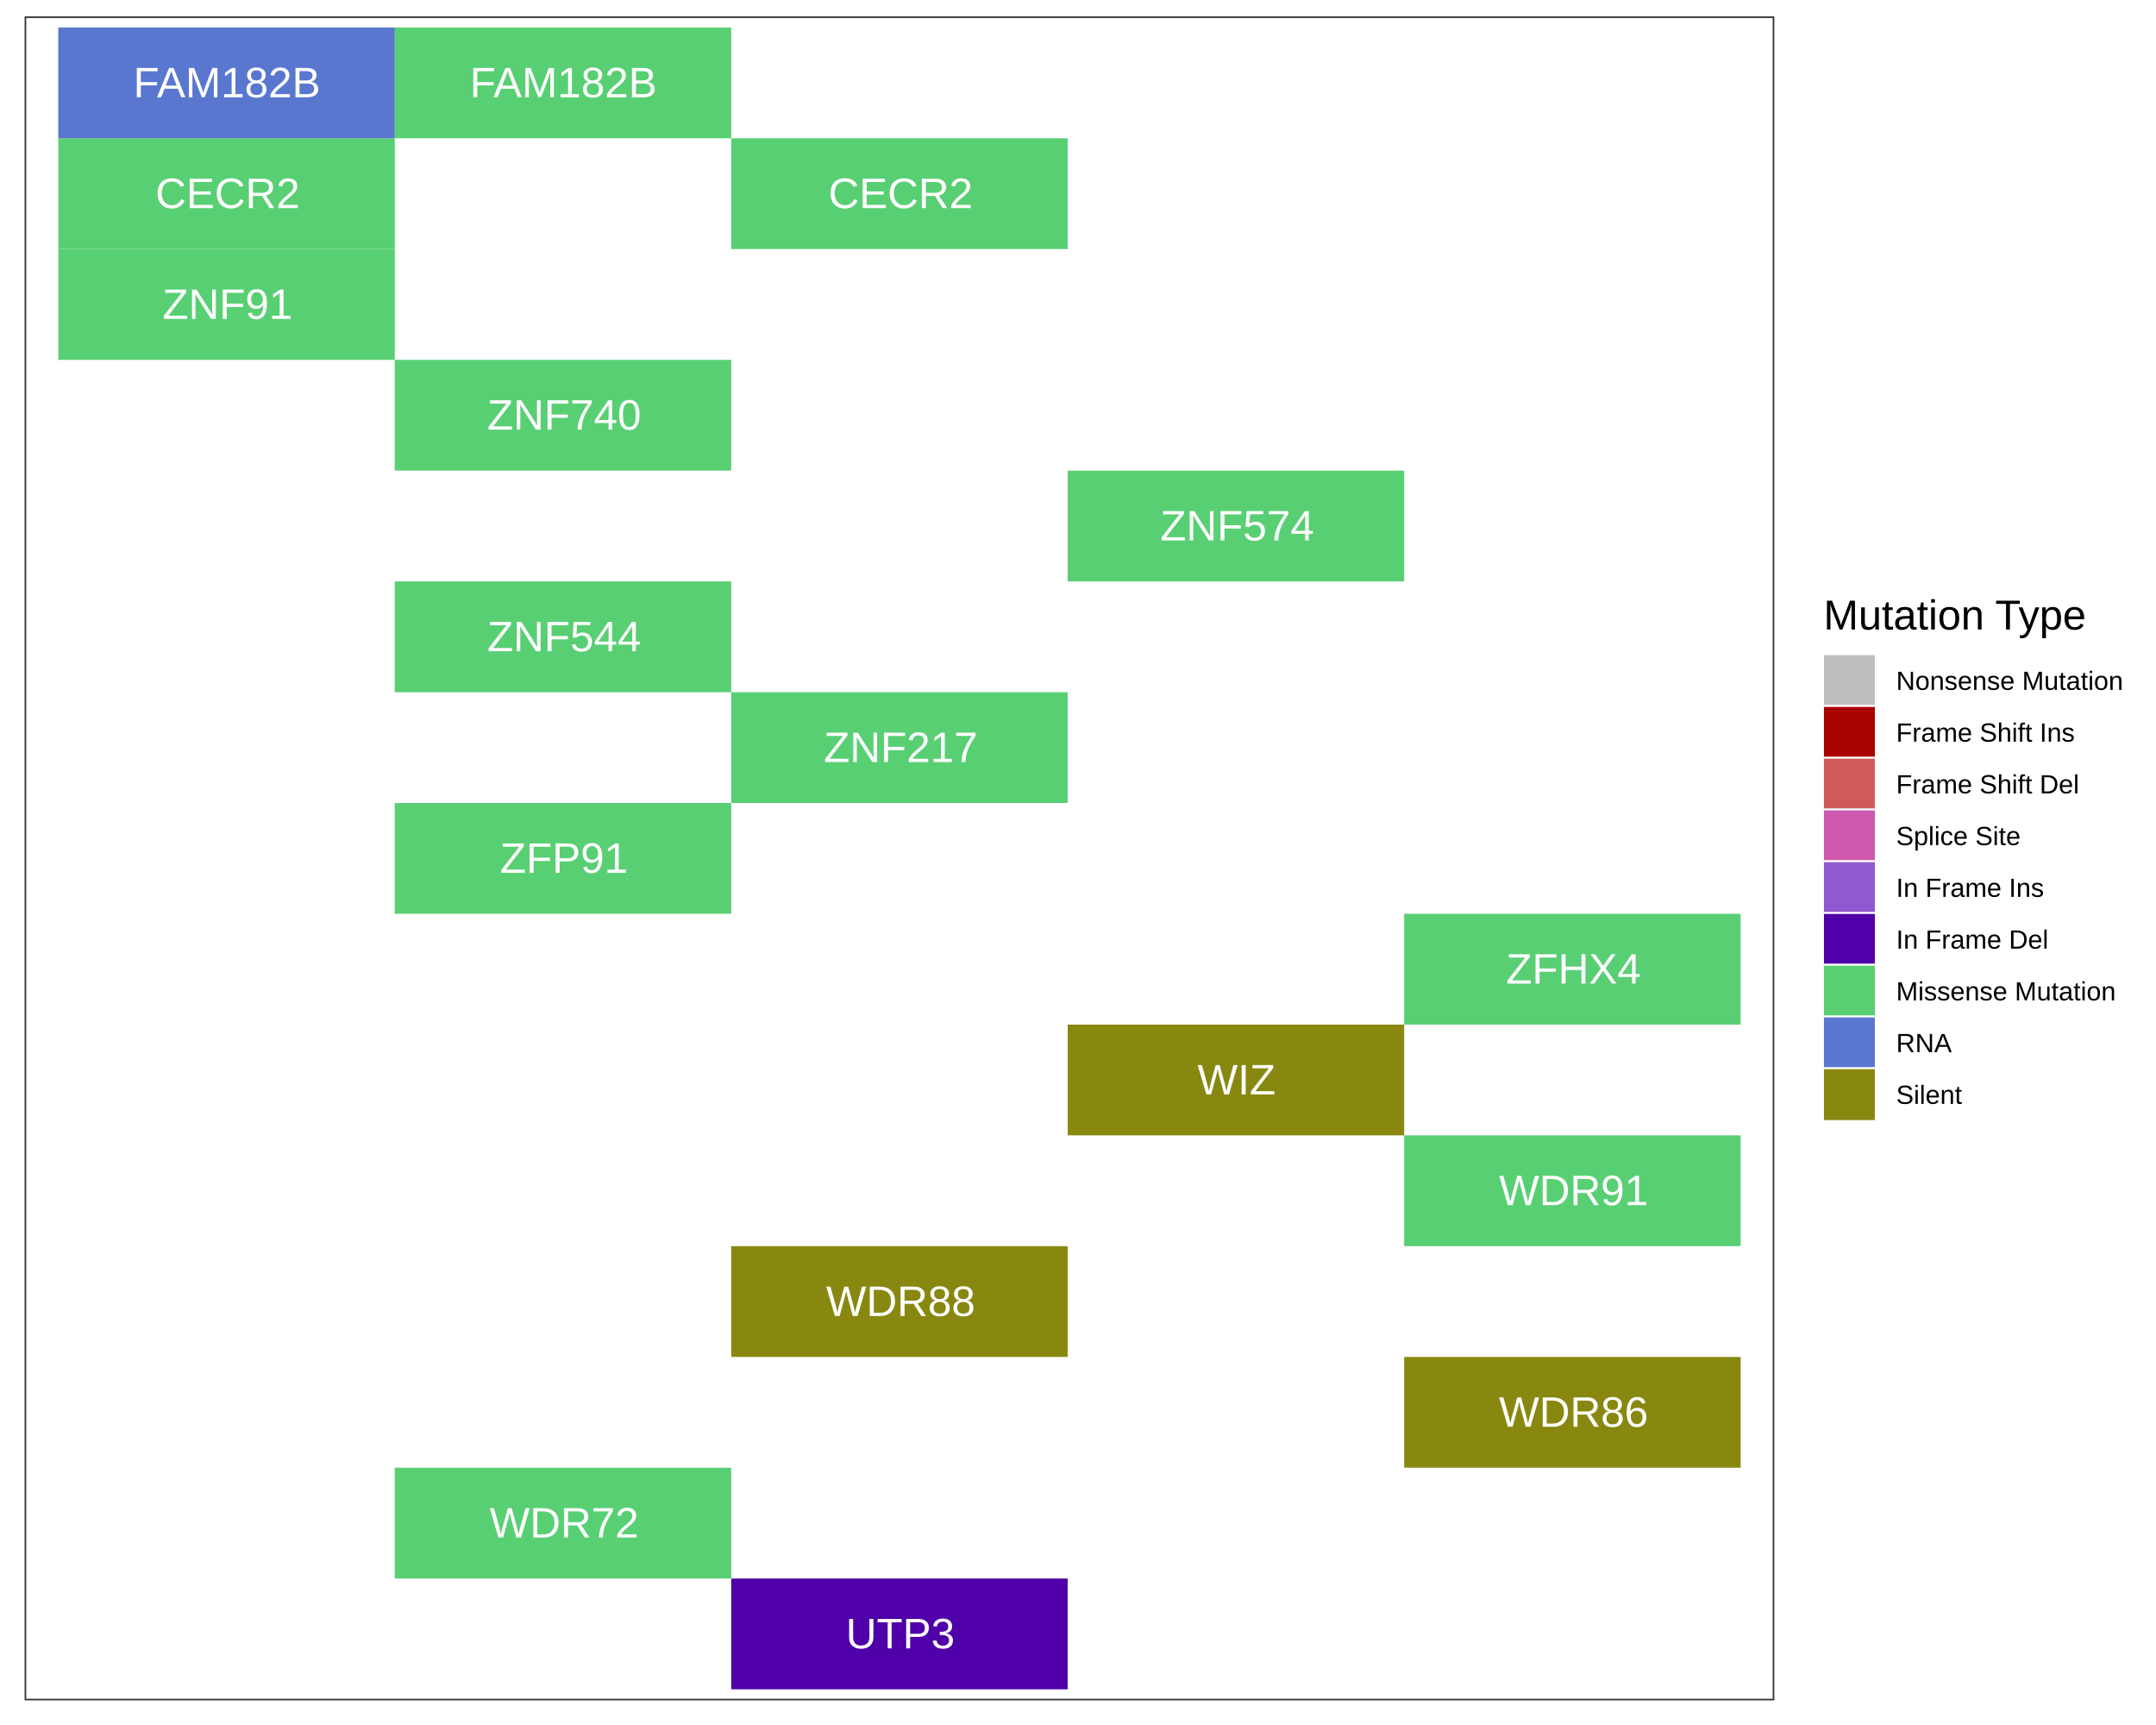
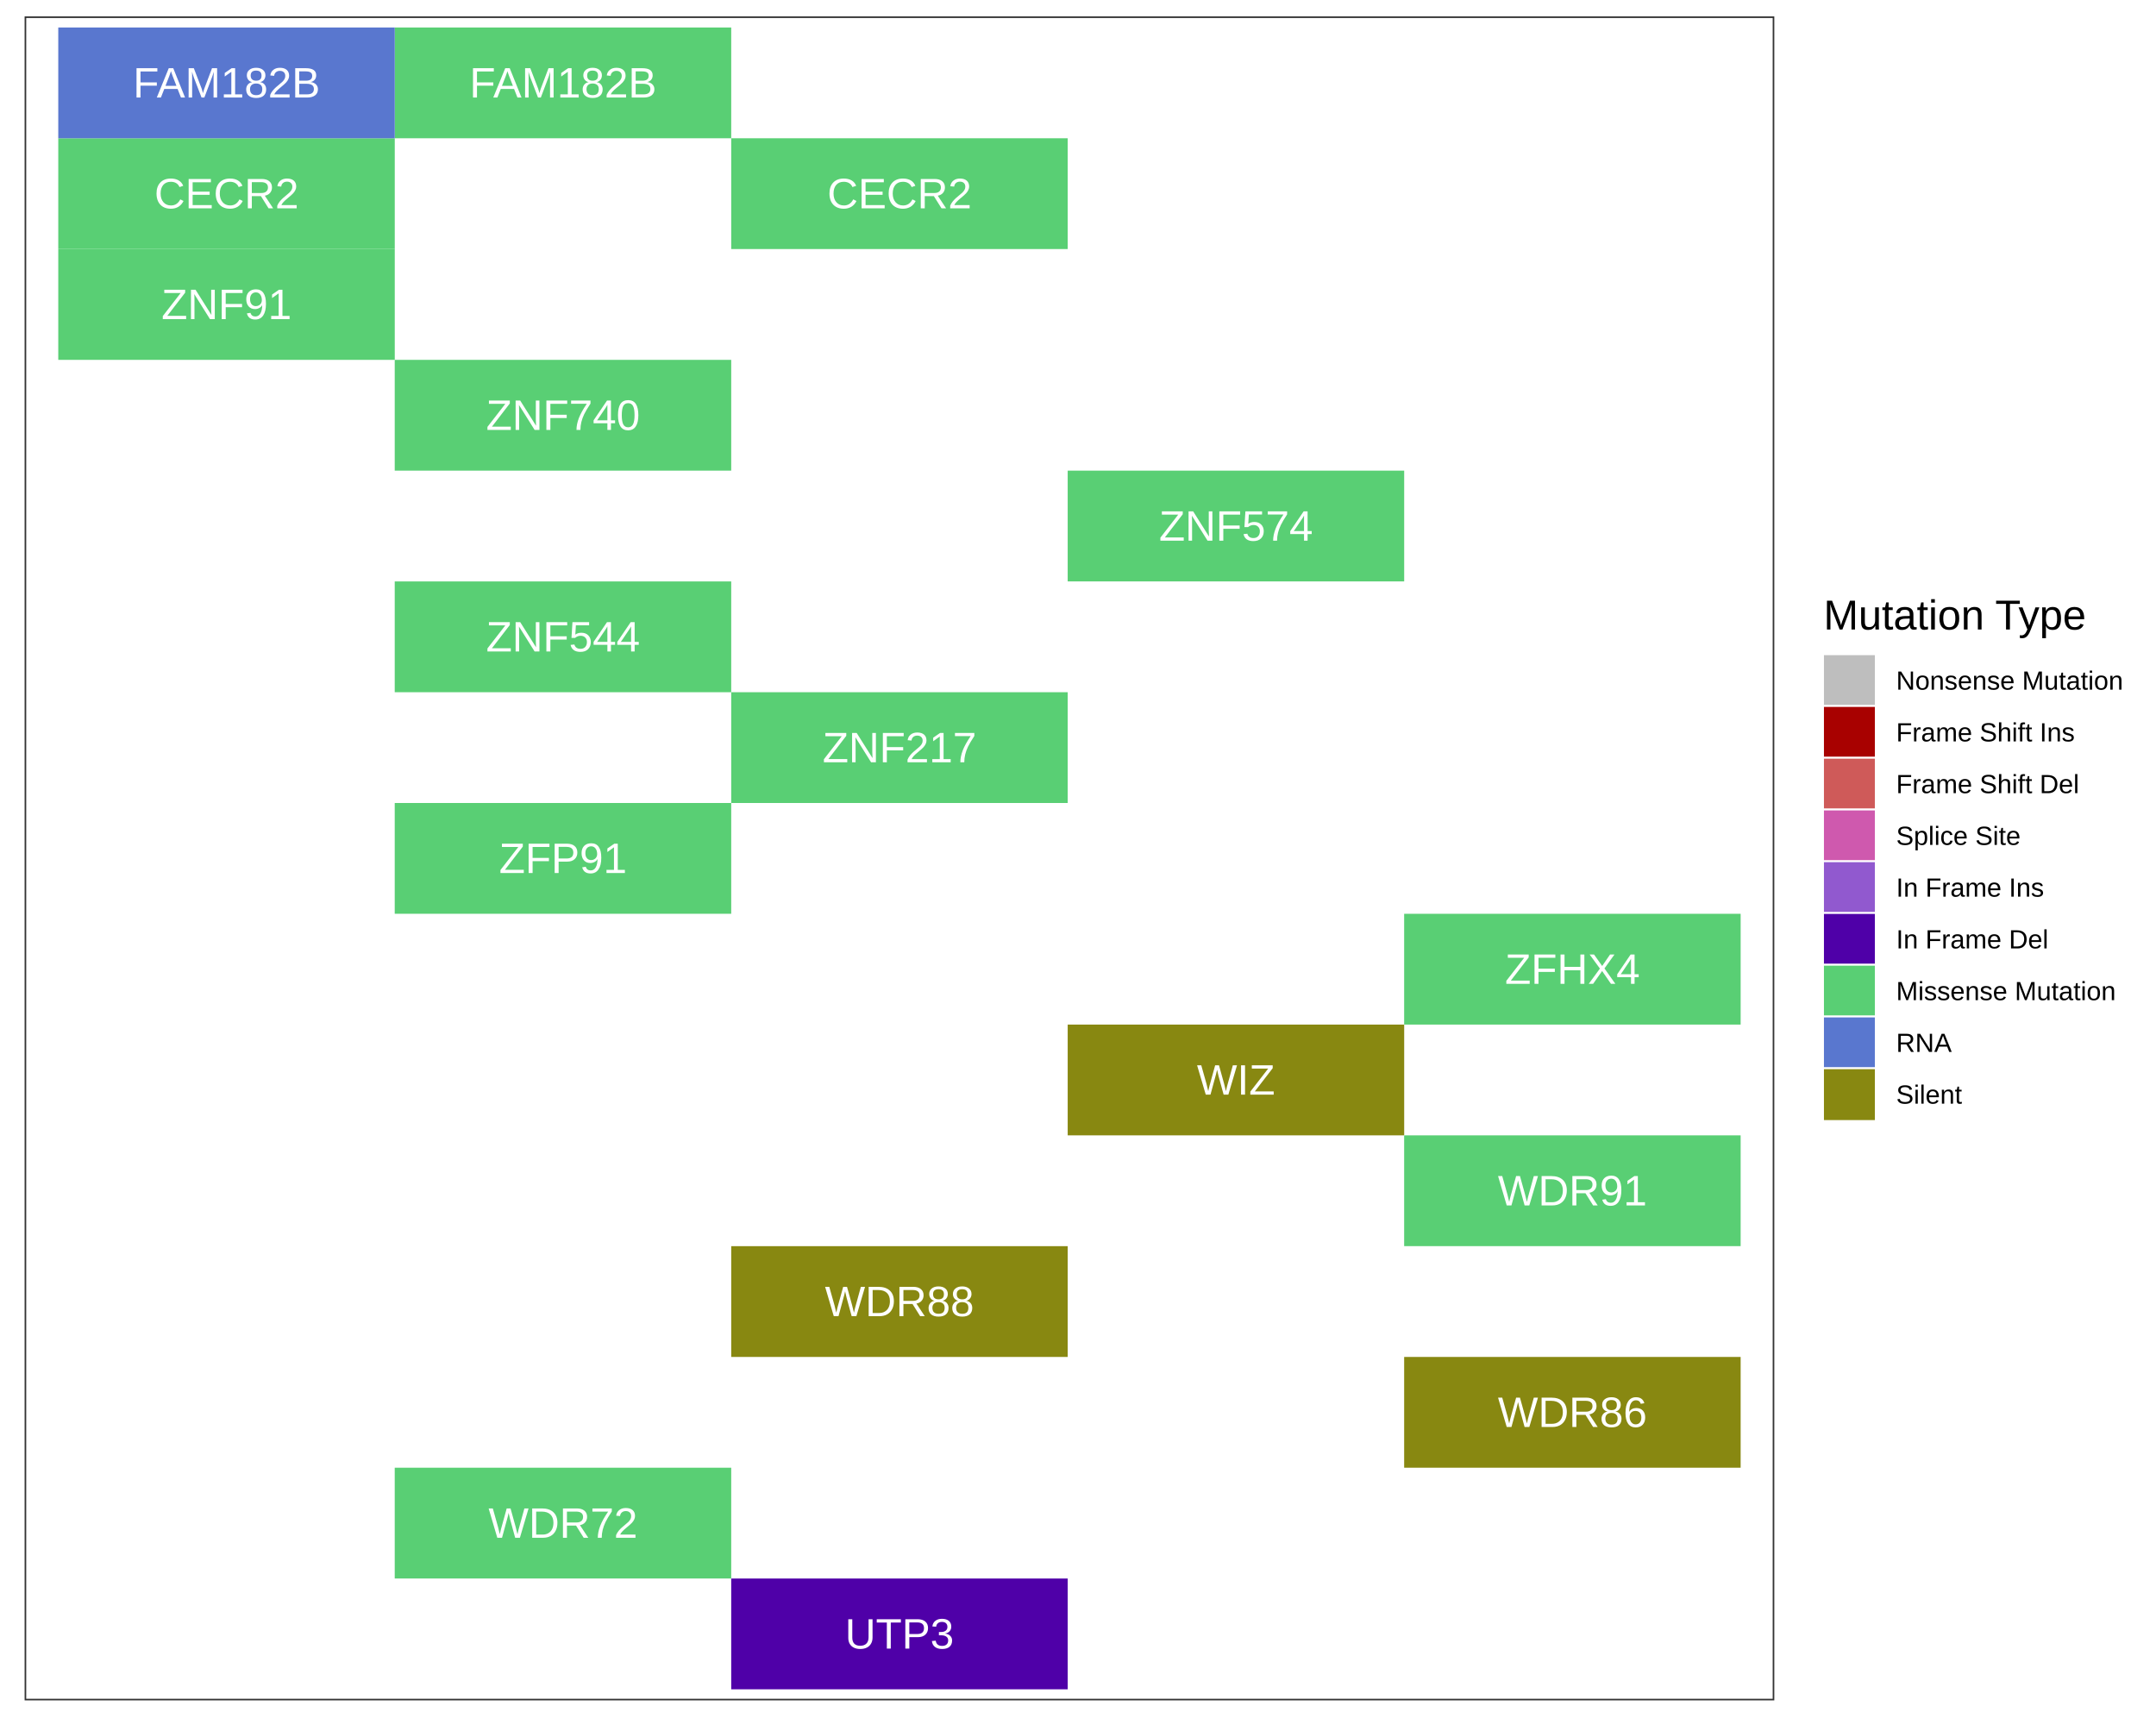
<svg xmlns="http://www.w3.org/2000/svg" viewBox="0 0 720.00 576.00">
  <defs>
    <style type="text/css">
-     line, polyline, path, rect, circle {
+     line, polyline, polygon, path, rect, circle {
      fill: none;
      stroke: #000000;
      stroke-linecap: round;
      stroke-linejoin: round;
      stroke-miterlimit: 10.00;
    }
  </style>
  </defs>
  <rect width="100%" height="100%" style="stroke: none; fill: #FFFFFF;" />
  <rect x="0.00" y="0.00" width="720.00" height="576.00" style="stroke-width: 1.07; stroke: #FFFFFF; fill: #FFFFFF;" />
  <defs>
-     <clipPath id="cpOC4yMTkxOHw1OTIuNTI2fDU2Ny43ODF8NS40Nzk0NQ==">
+     <clipPath id="cpOC4yMnw1OTIuNTN8NTY3Ljc4fDUuNDg=">
      <rect x="8.22" y="5.48" width="584.31" height="562.30" />
    </clipPath>
  </defs>
-   <rect x="8.22" y="5.48" width="584.31" height="562.30" style="stroke-width: 1.07; stroke: #FFFFFF; fill: #FFFFFF;" clip-path="url(#cpOC4yMTkxOHw1OTIuNTI2fDU2Ny43ODF8NS40Nzk0NQ==)" />
-   <rect x="356.56" y="342.12" width="112.37" height="36.99" style="stroke-width: 0.21; stroke: none; stroke-linecap: butt; fill: #888811;" clip-path="url(#cpOC4yMTkxOHw1OTIuNTI2fDU2Ny43ODF8NS40Nzk0NQ==)" />
-   <rect x="356.56" y="157.15" width="112.37" height="36.99" style="stroke-width: 0.21; stroke: none; stroke-linecap: butt; fill: #59CF74;" clip-path="url(#cpOC4yMTkxOHw1OTIuNTI2fDU2Ny43ODF8NS40Nzk0NQ==)" />
-   <rect x="131.82" y="9.18" width="112.37" height="36.99" style="stroke-width: 0.21; stroke: none; stroke-linecap: butt; fill: #59CF74;" clip-path="url(#cpOC4yMTkxOHw1OTIuNTI2fDU2Ny43ODF8NS40Nzk0NQ==)" />
-   <rect x="131.82" y="490.09" width="112.37" height="36.99" style="stroke-width: 0.21; stroke: none; stroke-linecap: butt; fill: #59CF74;" clip-path="url(#cpOC4yMTkxOHw1OTIuNTI2fDU2Ny43ODF8NS40Nzk0NQ==)" />
-   <rect x="131.82" y="268.13" width="112.37" height="36.99" style="stroke-width: 0.21; stroke: none; stroke-linecap: butt; fill: #59CF74;" clip-path="url(#cpOC4yMTkxOHw1OTIuNTI2fDU2Ny43ODF8NS40Nzk0NQ==)" />
-   <rect x="131.82" y="194.15" width="112.37" height="36.99" style="stroke-width: 0.21; stroke: none; stroke-linecap: butt; fill: #59CF74;" clip-path="url(#cpOC4yMTkxOHw1OTIuNTI2fDU2Ny43ODF8NS40Nzk0NQ==)" />
-   <rect x="131.82" y="120.16" width="112.37" height="36.99" style="stroke-width: 0.21; stroke: none; stroke-linecap: butt; fill: #59CF74;" clip-path="url(#cpOC4yMTkxOHw1OTIuNTI2fDU2Ny43ODF8NS40Nzk0NQ==)" />
-   <rect x="468.92" y="453.10" width="112.37" height="36.99" style="stroke-width: 0.21; stroke: none; stroke-linecap: butt; fill: #888811;" clip-path="url(#cpOC4yMTkxOHw1OTIuNTI2fDU2Ny43ODF8NS40Nzk0NQ==)" />
-   <rect x="468.92" y="379.11" width="112.37" height="36.99" style="stroke-width: 0.21; stroke: none; stroke-linecap: butt; fill: #59CF74;" clip-path="url(#cpOC4yMTkxOHw1OTIuNTI2fDU2Ny43ODF8NS40Nzk0NQ==)" />
-   <rect x="468.92" y="305.13" width="112.37" height="36.99" style="stroke-width: 0.21; stroke: none; stroke-linecap: butt; fill: #59CF74;" clip-path="url(#cpOC4yMTkxOHw1OTIuNTI2fDU2Ny43ODF8NS40Nzk0NQ==)" />
-   <rect x="19.46" y="46.17" width="112.37" height="36.99" style="stroke-width: 0.21; stroke: none; stroke-linecap: butt; fill: #59CF74;" clip-path="url(#cpOC4yMTkxOHw1OTIuNTI2fDU2Ny43ODF8NS40Nzk0NQ==)" />
-   <rect x="19.46" y="9.18" width="112.37" height="36.99" style="stroke-width: 0.21; stroke: none; stroke-linecap: butt; fill: #5977CF;" clip-path="url(#cpOC4yMTkxOHw1OTIuNTI2fDU2Ny43ODF8NS40Nzk0NQ==)" />
-   <rect x="19.46" y="83.17" width="112.37" height="36.99" style="stroke-width: 0.21; stroke: none; stroke-linecap: butt; fill: #59CF74;" clip-path="url(#cpOC4yMTkxOHw1OTIuNTI2fDU2Ny43ODF8NS40Nzk0NQ==)" />
-   <rect x="244.19" y="46.17" width="112.37" height="36.99" style="stroke-width: 0.21; stroke: none; stroke-linecap: butt; fill: #59CF74;" clip-path="url(#cpOC4yMTkxOHw1OTIuNTI2fDU2Ny43ODF8NS40Nzk0NQ==)" />
-   <rect x="244.19" y="527.09" width="112.37" height="36.99" style="stroke-width: 0.21; stroke: none; stroke-linecap: butt; fill: #4F00A8;" clip-path="url(#cpOC4yMTkxOHw1OTIuNTI2fDU2Ny43ODF8NS40Nzk0NQ==)" />
-   <rect x="244.19" y="416.11" width="112.37" height="36.99" style="stroke-width: 0.21; stroke: none; stroke-linecap: butt; fill: #888811;" clip-path="url(#cpOC4yMTkxOHw1OTIuNTI2fDU2Ny43ODF8NS40Nzk0NQ==)" />
-   <rect x="244.19" y="231.14" width="112.37" height="36.99" style="stroke-width: 0.21; stroke: none; stroke-linecap: butt; fill: #59CF74;" clip-path="url(#cpOC4yMTkxOHw1OTIuNTI2fDU2Ny43ODF8NS40Nzk0NQ==)" />
-   <g clip-path="url(#cpOC4yMTkxOHw1OTIuNTI2fDU2Ny43ODF8NS40Nzk0NQ==)">
-     <text x="399.91" y="365.43" style="font-size: 14.23px; fill: #FFFFFF; font-family: Liberation Sans;" textLength="25.66px" lengthAdjust="spacingAndGlyphs">WIZ</text>
+   <rect x="8.22" y="5.48" width="584.31" height="562.30" style="stroke-width: 1.07; stroke: #FFFFFF; fill: #FFFFFF;" clip-path="url(#cpOC4yMnw1OTIuNTN8NTY3Ljc4fDUuNDg=)" />
+   <rect x="356.56" y="342.12" width="112.37" height="36.99" style="stroke-width: 0.21; stroke: none; stroke-linecap: butt; fill: #888811;" clip-path="url(#cpOC4yMnw1OTIuNTN8NTY3Ljc4fDUuNDg=)" />
+   <rect x="356.56" y="157.15" width="112.37" height="36.99" style="stroke-width: 0.21; stroke: none; stroke-linecap: butt; fill: #59CF74;" clip-path="url(#cpOC4yMnw1OTIuNTN8NTY3Ljc4fDUuNDg=)" />
+   <rect x="131.82" y="9.18" width="112.37" height="36.99" style="stroke-width: 0.21; stroke: none; stroke-linecap: butt; fill: #59CF74;" clip-path="url(#cpOC4yMnw1OTIuNTN8NTY3Ljc4fDUuNDg=)" />
+   <rect x="131.82" y="490.09" width="112.37" height="36.99" style="stroke-width: 0.21; stroke: none; stroke-linecap: butt; fill: #59CF74;" clip-path="url(#cpOC4yMnw1OTIuNTN8NTY3Ljc4fDUuNDg=)" />
+   <rect x="131.82" y="268.13" width="112.37" height="36.99" style="stroke-width: 0.21; stroke: none; stroke-linecap: butt; fill: #59CF74;" clip-path="url(#cpOC4yMnw1OTIuNTN8NTY3Ljc4fDUuNDg=)" />
+   <rect x="131.82" y="194.15" width="112.37" height="36.99" style="stroke-width: 0.21; stroke: none; stroke-linecap: butt; fill: #59CF74;" clip-path="url(#cpOC4yMnw1OTIuNTN8NTY3Ljc4fDUuNDg=)" />
+   <rect x="131.82" y="120.16" width="112.37" height="36.99" style="stroke-width: 0.21; stroke: none; stroke-linecap: butt; fill: #59CF74;" clip-path="url(#cpOC4yMnw1OTIuNTN8NTY3Ljc4fDUuNDg=)" />
+   <rect x="468.92" y="453.10" width="112.37" height="36.99" style="stroke-width: 0.21; stroke: none; stroke-linecap: butt; fill: #888811;" clip-path="url(#cpOC4yMnw1OTIuNTN8NTY3Ljc4fDUuNDg=)" />
+   <rect x="468.92" y="379.11" width="112.37" height="36.99" style="stroke-width: 0.21; stroke: none; stroke-linecap: butt; fill: #59CF74;" clip-path="url(#cpOC4yMnw1OTIuNTN8NTY3Ljc4fDUuNDg=)" />
+   <rect x="468.92" y="305.13" width="112.37" height="36.99" style="stroke-width: 0.21; stroke: none; stroke-linecap: butt; fill: #59CF74;" clip-path="url(#cpOC4yMnw1OTIuNTN8NTY3Ljc4fDUuNDg=)" />
+   <rect x="19.46" y="46.17" width="112.37" height="36.99" style="stroke-width: 0.21; stroke: none; stroke-linecap: butt; fill: #59CF74;" clip-path="url(#cpOC4yMnw1OTIuNTN8NTY3Ljc4fDUuNDg=)" />
+   <rect x="19.46" y="9.18" width="112.37" height="36.99" style="stroke-width: 0.21; stroke: none; stroke-linecap: butt; fill: #5977CF;" clip-path="url(#cpOC4yMnw1OTIuNTN8NTY3Ljc4fDUuNDg=)" />
+   <rect x="19.46" y="83.17" width="112.37" height="36.99" style="stroke-width: 0.21; stroke: none; stroke-linecap: butt; fill: #59CF74;" clip-path="url(#cpOC4yMnw1OTIuNTN8NTY3Ljc4fDUuNDg=)" />
+   <rect x="244.19" y="46.17" width="112.37" height="36.99" style="stroke-width: 0.21; stroke: none; stroke-linecap: butt; fill: #59CF74;" clip-path="url(#cpOC4yMnw1OTIuNTN8NTY3Ljc4fDUuNDg=)" />
+   <rect x="244.19" y="527.09" width="112.37" height="36.99" style="stroke-width: 0.21; stroke: none; stroke-linecap: butt; fill: #4F00A8;" clip-path="url(#cpOC4yMnw1OTIuNTN8NTY3Ljc4fDUuNDg=)" />
+   <rect x="244.19" y="416.11" width="112.37" height="36.99" style="stroke-width: 0.21; stroke: none; stroke-linecap: butt; fill: #888811;" clip-path="url(#cpOC4yMnw1OTIuNTN8NTY3Ljc4fDUuNDg=)" />
+   <rect x="244.19" y="231.14" width="112.37" height="36.99" style="stroke-width: 0.21; stroke: none; stroke-linecap: butt; fill: #59CF74;" clip-path="url(#cpOC4yMnw1OTIuNTN8NTY3Ljc4fDUuNDg=)" />
+   <g clip-path="url(#cpOC4yMnw1OTIuNTN8NTY3Ljc4fDUuNDg=)">
+     <text x="399.71" y="365.51" style="font-size: 14.23px; fill: #FFFFFF; font-family: Liberation Sans;" textLength="26.06px" lengthAdjust="spacingAndGlyphs">WIZ</text>
  </g>
-   <g clip-path="url(#cpOC4yMTkxOHw1OTIuNTI2fDU2Ny43ODF8NS40Nzk0NQ==)">
-     <text x="387.45" y="180.46" style="font-size: 14.23px; fill: #FFFFFF; font-family: Liberation Sans;" textLength="50.57px" lengthAdjust="spacingAndGlyphs">ZNF574</text>
+   <g clip-path="url(#cpOC4yMnw1OTIuNTN8NTY3Ljc4fDUuNDg=)">
+     <text x="387.06" y="180.54" style="font-size: 14.23px; fill: #FFFFFF; font-family: Liberation Sans;" textLength="51.36px" lengthAdjust="spacingAndGlyphs">ZNF574</text>
  </g>
-   <g clip-path="url(#cpOC4yMTkxOHw1OTIuNTI2fDU2Ny43ODF8NS40Nzk0NQ==)">
-     <text x="156.88" y="32.49" style="font-size: 14.23px; fill: #FFFFFF; font-family: Liberation Sans;" textLength="62.25px" lengthAdjust="spacingAndGlyphs">FAM182B</text>
+   <g clip-path="url(#cpOC4yMnw1OTIuNTN8NTY3Ljc4fDUuNDg=)">
+     <text x="156.79" y="32.57" style="font-size: 14.23px; fill: #FFFFFF; font-family: Liberation Sans;" textLength="62.44px" lengthAdjust="spacingAndGlyphs">FAM182B</text>
  </g>
-   <g clip-path="url(#cpOC4yMTkxOHw1OTIuNTI2fDU2Ny43ODF8NS40Nzk0NQ==)">
-     <text x="163.50" y="513.40" style="font-size: 14.23px; fill: #FFFFFF; font-family: Liberation Sans;" textLength="49.01px" lengthAdjust="spacingAndGlyphs">WDR72</text>
+   <g clip-path="url(#cpOC4yMnw1OTIuNTN8NTY3Ljc4fDUuNDg=)">
+     <text x="163.12" y="513.48" style="font-size: 14.23px; fill: #FFFFFF; font-family: Liberation Sans;" textLength="49.77px" lengthAdjust="spacingAndGlyphs">WDR72</text>
  </g>
-   <g clip-path="url(#cpOC4yMTkxOHw1OTIuNTI2fDU2Ny43ODF8NS40Nzk0NQ==)">
-     <text x="167.00" y="291.44" style="font-size: 14.23px; fill: #FFFFFF; font-family: Liberation Sans;" textLength="42.01px" lengthAdjust="spacingAndGlyphs">ZFP91</text>
+   <g clip-path="url(#cpOC4yMnw1OTIuNTN8NTY3Ljc4fDUuNDg=)">
+     <text x="166.67" y="291.52" style="font-size: 14.23px; fill: #FFFFFF; font-family: Liberation Sans;" textLength="42.67px" lengthAdjust="spacingAndGlyphs">ZFP91</text>
  </g>
-   <g clip-path="url(#cpOC4yMTkxOHw1OTIuNTI2fDU2Ny43ODF8NS40Nzk0NQ==)">
-     <text x="162.72" y="217.46" style="font-size: 14.23px; fill: #FFFFFF; font-family: Liberation Sans;" textLength="50.57px" lengthAdjust="spacingAndGlyphs">ZNF544</text>
+   <g clip-path="url(#cpOC4yMnw1OTIuNTN8NTY3Ljc4fDUuNDg=)">
+     <text x="162.33" y="217.53" style="font-size: 14.23px; fill: #FFFFFF; font-family: Liberation Sans;" textLength="51.36px" lengthAdjust="spacingAndGlyphs">ZNF544</text>
  </g>
-   <g clip-path="url(#cpOC4yMTkxOHw1OTIuNTI2fDU2Ny43ODF8NS40Nzk0NQ==)">
-     <text x="162.72" y="143.47" style="font-size: 14.23px; fill: #FFFFFF; font-family: Liberation Sans;" textLength="50.57px" lengthAdjust="spacingAndGlyphs">ZNF740</text>
+   <g clip-path="url(#cpOC4yMnw1OTIuNTN8NTY3Ljc4fDUuNDg=)">
+     <text x="162.33" y="143.55" style="font-size: 14.23px; fill: #FFFFFF; font-family: Liberation Sans;" textLength="51.36px" lengthAdjust="spacingAndGlyphs">ZNF740</text>
  </g>
-   <g clip-path="url(#cpOC4yMTkxOHw1OTIuNTI2fDU2Ny43ODF8NS40Nzk0NQ==)">
-     <text x="500.60" y="476.41" style="font-size: 14.23px; fill: #FFFFFF; font-family: Liberation Sans;" textLength="49.01px" lengthAdjust="spacingAndGlyphs">WDR86</text>
+   <g clip-path="url(#cpOC4yMnw1OTIuNTN8NTY3Ljc4fDUuNDg=)">
+     <text x="500.22" y="476.49" style="font-size: 14.23px; fill: #FFFFFF; font-family: Liberation Sans;" textLength="49.77px" lengthAdjust="spacingAndGlyphs">WDR86</text>
  </g>
-   <g clip-path="url(#cpOC4yMTkxOHw1OTIuNTI2fDU2Ny43ODF8NS40Nzk0NQ==)">
-     <text x="500.60" y="402.42" style="font-size: 14.23px; fill: #FFFFFF; font-family: Liberation Sans;" textLength="49.01px" lengthAdjust="spacingAndGlyphs">WDR91</text>
+   <g clip-path="url(#cpOC4yMnw1OTIuNTN8NTY3Ljc4fDUuNDg=)">
+     <text x="500.22" y="402.50" style="font-size: 14.23px; fill: #FFFFFF; font-family: Liberation Sans;" textLength="49.77px" lengthAdjust="spacingAndGlyphs">WDR91</text>
  </g>
-   <g clip-path="url(#cpOC4yMTkxOHw1OTIuNTI2fDU2Ny43ODF8NS40Nzk0NQ==)">
-     <text x="502.94" y="328.44" style="font-size: 14.23px; fill: #FFFFFF; font-family: Liberation Sans;" textLength="44.34px" lengthAdjust="spacingAndGlyphs">ZFHX4</text>
+   <g clip-path="url(#cpOC4yMnw1OTIuNTN8NTY3Ljc4fDUuNDg=)">
+     <text x="502.59" y="328.51" style="font-size: 14.23px; fill: #FFFFFF; font-family: Liberation Sans;" textLength="45.03px" lengthAdjust="spacingAndGlyphs">ZFHX4</text>
  </g>
-   <g clip-path="url(#cpOC4yMTkxOHw1OTIuNTI2fDU2Ny43ODF8NS40Nzk0NQ==)">
-     <text x="51.91" y="69.48" style="font-size: 14.23px; fill: #FFFFFF; font-family: Liberation Sans;" textLength="47.46px" lengthAdjust="spacingAndGlyphs">CECR2</text>
+   <g clip-path="url(#cpOC4yMnw1OTIuNTN8NTY3Ljc4fDUuNDg=)">
+     <text x="51.55" y="69.56" style="font-size: 14.23px; fill: #FFFFFF; font-family: Liberation Sans;" textLength="48.19px" lengthAdjust="spacingAndGlyphs">CECR2</text>
  </g>
-   <g clip-path="url(#cpOC4yMTkxOHw1OTIuNTI2fDU2Ny43ODF8NS40Nzk0NQ==)">
-     <text x="44.52" y="32.49" style="font-size: 14.23px; fill: #FFFFFF; font-family: Liberation Sans;" textLength="62.25px" lengthAdjust="spacingAndGlyphs">FAM182B</text>
+   <g clip-path="url(#cpOC4yMnw1OTIuNTN8NTY3Ljc4fDUuNDg=)">
+     <text x="44.42" y="32.57" style="font-size: 14.23px; fill: #FFFFFF; font-family: Liberation Sans;" textLength="62.44px" lengthAdjust="spacingAndGlyphs">FAM182B</text>
  </g>
-   <g clip-path="url(#cpOC4yMTkxOHw1OTIuNTI2fDU2Ny43ODF8NS40Nzk0NQ==)">
-     <text x="54.25" y="106.48" style="font-size: 14.23px; fill: #FFFFFF; font-family: Liberation Sans;" textLength="42.79px" lengthAdjust="spacingAndGlyphs">ZNF91</text>
+   <g clip-path="url(#cpOC4yMnw1OTIuNTN8NTY3Ljc4fDUuNDg=)">
+     <text x="53.91" y="106.55" style="font-size: 14.23px; fill: #FFFFFF; font-family: Liberation Sans;" textLength="43.45px" lengthAdjust="spacingAndGlyphs">ZNF91</text>
  </g>
-   <g clip-path="url(#cpOC4yMTkxOHw1OTIuNTI2fDU2Ny43ODF8NS40Nzk0NQ==)">
-     <text x="276.65" y="69.48" style="font-size: 14.23px; fill: #FFFFFF; font-family: Liberation Sans;" textLength="47.46px" lengthAdjust="spacingAndGlyphs">CECR2</text>
+   <g clip-path="url(#cpOC4yMnw1OTIuNTN8NTY3Ljc4fDUuNDg=)">
+     <text x="276.28" y="69.56" style="font-size: 14.23px; fill: #FFFFFF; font-family: Liberation Sans;" textLength="48.19px" lengthAdjust="spacingAndGlyphs">CECR2</text>
  </g>
-   <g clip-path="url(#cpOC4yMTkxOHw1OTIuNTI2fDU2Ny43ODF8NS40Nzk0NQ==)">
-     <text x="282.48" y="550.40" style="font-size: 14.23px; fill: #FFFFFF; font-family: Liberation Sans;" textLength="35.79px" lengthAdjust="spacingAndGlyphs">UTP3</text>
+   <g clip-path="url(#cpOC4yMnw1OTIuNTN8NTY3Ljc4fDUuNDg=)">
+     <text x="282.20" y="550.48" style="font-size: 14.23px; fill: #FFFFFF; font-family: Liberation Sans;" textLength="36.34px" lengthAdjust="spacingAndGlyphs">UTP3</text>
  </g>
-   <g clip-path="url(#cpOC4yMTkxOHw1OTIuNTI2fDU2Ny43ODF8NS40Nzk0NQ==)">
-     <text x="275.87" y="439.42" style="font-size: 14.23px; fill: #FFFFFF; font-family: Liberation Sans;" textLength="49.01px" lengthAdjust="spacingAndGlyphs">WDR88</text>
+   <g clip-path="url(#cpOC4yMnw1OTIuNTN8NTY3Ljc4fDUuNDg=)">
+     <text x="275.49" y="439.49" style="font-size: 14.23px; fill: #FFFFFF; font-family: Liberation Sans;" textLength="49.77px" lengthAdjust="spacingAndGlyphs">WDR88</text>
  </g>
-   <g clip-path="url(#cpOC4yMTkxOHw1OTIuNTI2fDU2Ny43ODF8NS40Nzk0NQ==)">
-     <text x="275.09" y="254.45" style="font-size: 14.23px; fill: #FFFFFF; font-family: Liberation Sans;" textLength="50.57px" lengthAdjust="spacingAndGlyphs">ZNF217</text>
+   <g clip-path="url(#cpOC4yMnw1OTIuNTN8NTY3Ljc4fDUuNDg=)">
+     <text x="274.69" y="254.53" style="font-size: 14.23px; fill: #FFFFFF; font-family: Liberation Sans;" textLength="51.36px" lengthAdjust="spacingAndGlyphs">ZNF217</text>
  </g>
-   <rect x="8.22" y="5.48" width="584.31" height="562.30" style="stroke-width: 1.07; stroke: #333333;" clip-path="url(#cpOC4yMTkxOHw1OTIuNTI2fDU2Ny43ODF8NS40Nzk0NQ==)" />
+   <rect x="8.22" y="5.48" width="584.31" height="562.30" style="stroke-width: 1.07; stroke: #333333;" clip-path="url(#cpOC4yMnw1OTIuNTN8NTY3Ljc4fDUuNDg=)" />
  <defs>
-     <clipPath id="cpMHw3MjB8NTc2fDA=">
+     <clipPath id="cpMC4wMHw3MjAuMDB8NTc2LjAwfDAuMDA=">
      <rect x="0.00" y="0.00" width="720.00" height="576.00" />
    </clipPath>
  </defs>
-   <rect x="603.49" y="193.63" width="111.04" height="186.00" style="stroke-width: 1.07; stroke: none; fill: #FFFFFF;" clip-path="url(#cpMHw3MjB8NTc2fDA=)" />
-   <g clip-path="url(#cpMHw3MjB8NTc2fDA=)">
-     <text x="608.96" y="210.20" style="font-size: 14.00px; font-family: Liberation Sans;" textLength="88.71px" lengthAdjust="spacingAndGlyphs">Mutation Type</text>
+   <rect x="603.49" y="193.63" width="111.04" height="186.00" style="stroke-width: 1.07; stroke: none; fill: #FFFFFF;" clip-path="url(#cpMC4wMHw3MjAuMDB8NTc2LjAwfDAuMDA=)" />
+   <g clip-path="url(#cpMC4wMHw3MjAuMDB8NTc2LjAwfDAuMDA=)">
+     <text x="608.96" y="210.20" style="font-size: 14.00px; font-family: Liberation Sans;" textLength="87.66px" lengthAdjust="spacingAndGlyphs">Mutation Type</text>
  </g>
-   <rect x="608.96" y="218.63" width="17.28" height="17.28" style="stroke-width: 1.07; stroke: #FFFFFF; fill: #F2F2F2;" clip-path="url(#cpMHw3MjB8NTc2fDA=)" />
-   <rect x="609.11" y="218.77" width="17.00" height="17.00" style="stroke-width: 0.21; stroke: none; stroke-linejoin: miter; fill: #BEBEBE;" clip-path="url(#cpMHw3MjB8NTc2fDA=)" />
-   <rect x="608.96" y="235.91" width="17.28" height="17.28" style="stroke-width: 1.07; stroke: #FFFFFF; fill: #F2F2F2;" clip-path="url(#cpMHw3MjB8NTc2fDA=)" />
-   <rect x="609.11" y="236.05" width="17.00" height="17.00" style="stroke-width: 0.21; stroke: none; stroke-linejoin: miter; fill: #A80100;" clip-path="url(#cpMHw3MjB8NTc2fDA=)" />
-   <rect x="608.96" y="253.19" width="17.28" height="17.28" style="stroke-width: 1.07; stroke: #FFFFFF; fill: #F2F2F2;" clip-path="url(#cpMHw3MjB8NTc2fDA=)" />
-   <rect x="609.11" y="253.33" width="17.00" height="17.00" style="stroke-width: 0.21; stroke: none; stroke-linejoin: miter; fill: #CF5A59;" clip-path="url(#cpMHw3MjB8NTc2fDA=)" />
-   <rect x="608.96" y="270.47" width="17.28" height="17.28" style="stroke-width: 1.07; stroke: #FFFFFF; fill: #F2F2F2;" clip-path="url(#cpMHw3MjB8NTc2fDA=)" />
-   <rect x="609.11" y="270.61" width="17.00" height="17.00" style="stroke-width: 0.21; stroke: none; stroke-linejoin: miter; fill: #CF59AE;" clip-path="url(#cpMHw3MjB8NTc2fDA=)" />
-   <rect x="608.96" y="287.75" width="17.28" height="17.28" style="stroke-width: 1.07; stroke: #FFFFFF; fill: #F2F2F2;" clip-path="url(#cpMHw3MjB8NTc2fDA=)" />
-   <rect x="609.11" y="287.89" width="17.00" height="17.00" style="stroke-width: 0.21; stroke: none; stroke-linejoin: miter; fill: #9159CF;" clip-path="url(#cpMHw3MjB8NTc2fDA=)" />
-   <rect x="608.96" y="305.03" width="17.28" height="17.28" style="stroke-width: 1.07; stroke: #FFFFFF; fill: #F2F2F2;" clip-path="url(#cpMHw3MjB8NTc2fDA=)" />
-   <rect x="609.11" y="305.17" width="17.00" height="17.00" style="stroke-width: 0.21; stroke: none; stroke-linejoin: miter; fill: #4F00A8;" clip-path="url(#cpMHw3MjB8NTc2fDA=)" />
-   <rect x="608.96" y="322.31" width="17.28" height="17.28" style="stroke-width: 1.07; stroke: #FFFFFF; fill: #F2F2F2;" clip-path="url(#cpMHw3MjB8NTc2fDA=)" />
-   <rect x="609.11" y="322.45" width="17.00" height="17.00" style="stroke-width: 0.21; stroke: none; stroke-linejoin: miter; fill: #59CF74;" clip-path="url(#cpMHw3MjB8NTc2fDA=)" />
-   <rect x="608.96" y="339.59" width="17.28" height="17.28" style="stroke-width: 1.07; stroke: #FFFFFF; fill: #F2F2F2;" clip-path="url(#cpMHw3MjB8NTc2fDA=)" />
-   <rect x="609.11" y="339.73" width="17.00" height="17.00" style="stroke-width: 0.21; stroke: none; stroke-linejoin: miter; fill: #5977CF;" clip-path="url(#cpMHw3MjB8NTc2fDA=)" />
-   <rect x="608.96" y="356.87" width="17.28" height="17.28" style="stroke-width: 1.07; stroke: #FFFFFF; fill: #F2F2F2;" clip-path="url(#cpMHw3MjB8NTc2fDA=)" />
-   <rect x="609.11" y="357.01" width="17.00" height="17.00" style="stroke-width: 0.21; stroke: none; stroke-linejoin: miter; fill: #888811;" clip-path="url(#cpMHw3MjB8NTc2fDA=)" />
-   <g clip-path="url(#cpMHw3MjB8NTc2fDA=)">
-     <text x="633.22" y="230.36" style="font-size: 8.80px; font-family: Liberation Sans;" textLength="77.55px" lengthAdjust="spacingAndGlyphs">Nonsense Mutation</text>
+   <rect x="608.96" y="218.63" width="17.28" height="17.28" style="stroke-width: 1.07; stroke: #FFFFFF; fill: #F2F2F2;" clip-path="url(#cpMC4wMHw3MjAuMDB8NTc2LjAwfDAuMDA=)" />
+   <rect x="609.11" y="218.77" width="17.00" height="17.00" style="stroke-width: 0.21; stroke: none; stroke-linejoin: miter; fill: #BEBEBE;" clip-path="url(#cpMC4wMHw3MjAuMDB8NTc2LjAwfDAuMDA=)" />
+   <rect x="608.96" y="235.91" width="17.28" height="17.28" style="stroke-width: 1.07; stroke: #FFFFFF; fill: #F2F2F2;" clip-path="url(#cpMC4wMHw3MjAuMDB8NTc2LjAwfDAuMDA=)" />
+   <rect x="609.11" y="236.05" width="17.00" height="17.00" style="stroke-width: 0.21; stroke: none; stroke-linejoin: miter; fill: #A80100;" clip-path="url(#cpMC4wMHw3MjAuMDB8NTc2LjAwfDAuMDA=)" />
+   <rect x="608.96" y="253.19" width="17.28" height="17.28" style="stroke-width: 1.07; stroke: #FFFFFF; fill: #F2F2F2;" clip-path="url(#cpMC4wMHw3MjAuMDB8NTc2LjAwfDAuMDA=)" />
+   <rect x="609.11" y="253.33" width="17.00" height="17.00" style="stroke-width: 0.21; stroke: none; stroke-linejoin: miter; fill: #CF5A59;" clip-path="url(#cpMC4wMHw3MjAuMDB8NTc2LjAwfDAuMDA=)" />
+   <rect x="608.96" y="270.47" width="17.28" height="17.28" style="stroke-width: 1.07; stroke: #FFFFFF; fill: #F2F2F2;" clip-path="url(#cpMC4wMHw3MjAuMDB8NTc2LjAwfDAuMDA=)" />
+   <rect x="609.11" y="270.61" width="17.00" height="17.00" style="stroke-width: 0.21; stroke: none; stroke-linejoin: miter; fill: #CF59AE;" clip-path="url(#cpMC4wMHw3MjAuMDB8NTc2LjAwfDAuMDA=)" />
+   <rect x="608.96" y="287.75" width="17.28" height="17.28" style="stroke-width: 1.07; stroke: #FFFFFF; fill: #F2F2F2;" clip-path="url(#cpMC4wMHw3MjAuMDB8NTc2LjAwfDAuMDA=)" />
+   <rect x="609.11" y="287.89" width="17.00" height="17.00" style="stroke-width: 0.21; stroke: none; stroke-linejoin: miter; fill: #9159CF;" clip-path="url(#cpMC4wMHw3MjAuMDB8NTc2LjAwfDAuMDA=)" />
+   <rect x="608.96" y="305.03" width="17.28" height="17.28" style="stroke-width: 1.07; stroke: #FFFFFF; fill: #F2F2F2;" clip-path="url(#cpMC4wMHw3MjAuMDB8NTc2LjAwfDAuMDA=)" />
+   <rect x="609.11" y="305.17" width="17.00" height="17.00" style="stroke-width: 0.21; stroke: none; stroke-linejoin: miter; fill: #4F00A8;" clip-path="url(#cpMC4wMHw3MjAuMDB8NTc2LjAwfDAuMDA=)" />
+   <rect x="608.96" y="322.31" width="17.28" height="17.28" style="stroke-width: 1.07; stroke: #FFFFFF; fill: #F2F2F2;" clip-path="url(#cpMC4wMHw3MjAuMDB8NTc2LjAwfDAuMDA=)" />
+   <rect x="609.11" y="322.45" width="17.00" height="17.00" style="stroke-width: 0.21; stroke: none; stroke-linejoin: miter; fill: #59CF74;" clip-path="url(#cpMC4wMHw3MjAuMDB8NTc2LjAwfDAuMDA=)" />
+   <rect x="608.96" y="339.59" width="17.28" height="17.28" style="stroke-width: 1.07; stroke: #FFFFFF; fill: #F2F2F2;" clip-path="url(#cpMC4wMHw3MjAuMDB8NTc2LjAwfDAuMDA=)" />
+   <rect x="609.11" y="339.73" width="17.00" height="17.00" style="stroke-width: 0.21; stroke: none; stroke-linejoin: miter; fill: #5977CF;" clip-path="url(#cpMC4wMHw3MjAuMDB8NTc2LjAwfDAuMDA=)" />
+   <rect x="608.96" y="356.87" width="17.28" height="17.28" style="stroke-width: 1.07; stroke: #FFFFFF; fill: #F2F2F2;" clip-path="url(#cpMC4wMHw3MjAuMDB8NTc2LjAwfDAuMDA=)" />
+   <rect x="609.11" y="357.01" width="17.00" height="17.00" style="stroke-width: 0.21; stroke: none; stroke-linejoin: miter; fill: #888811;" clip-path="url(#cpMC4wMHw3MjAuMDB8NTc2LjAwfDAuMDA=)" />
+   <g clip-path="url(#cpMC4wMHw3MjAuMDB8NTc2LjAwfDAuMDA=)">
+     <text x="633.22" y="230.29" style="font-size: 8.80px; font-family: Liberation Sans;" textLength="75.78px" lengthAdjust="spacingAndGlyphs">Nonsense Mutation</text>
  </g>
-   <g clip-path="url(#cpMHw3MjB8NTc2fDA=)">
-     <text x="633.22" y="247.64" style="font-size: 8.80px; font-family: Liberation Sans;" textLength="61.02px" lengthAdjust="spacingAndGlyphs">Frame Shift Ins</text>
+   <g clip-path="url(#cpMC4wMHw3MjAuMDB8NTc2LjAwfDAuMDA=)">
+     <text x="633.22" y="247.57" style="font-size: 8.80px; font-family: Liberation Sans;" textLength="59.61px" lengthAdjust="spacingAndGlyphs">Frame Shift Ins</text>
  </g>
-   <g clip-path="url(#cpMHw3MjB8NTc2fDA=)">
-     <text x="633.22" y="264.92" style="font-size: 8.80px; font-family: Liberation Sans;" textLength="62.52px" lengthAdjust="spacingAndGlyphs">Frame Shift Del</text>
+   <g clip-path="url(#cpMC4wMHw3MjAuMDB8NTc2LjAwfDAuMDA=)">
+     <text x="633.22" y="264.85" style="font-size: 8.80px; font-family: Liberation Sans;" textLength="61.08px" lengthAdjust="spacingAndGlyphs">Frame Shift Del</text>
  </g>
-   <g clip-path="url(#cpMHw3MjB8NTc2fDA=)">
-     <text x="633.22" y="282.20" style="font-size: 8.80px; font-family: Liberation Sans;" textLength="42.52px" lengthAdjust="spacingAndGlyphs">Splice Site</text>
+   <g clip-path="url(#cpMC4wMHw3MjAuMDB8NTc2LjAwfDAuMDA=)">
+     <text x="633.22" y="282.13" style="font-size: 8.80px; font-family: Liberation Sans;" textLength="41.56px" lengthAdjust="spacingAndGlyphs">Splice Site</text>
  </g>
-   <g clip-path="url(#cpMHw3MjB8NTc2fDA=)">
-     <text x="633.22" y="299.48" style="font-size: 8.80px; font-family: Liberation Sans;" textLength="50.52px" lengthAdjust="spacingAndGlyphs">In Frame Ins</text>
+   <g clip-path="url(#cpMC4wMHw3MjAuMDB8NTc2LjAwfDAuMDA=)">
+     <text x="633.22" y="299.41" style="font-size: 8.80px; font-family: Liberation Sans;" textLength="49.34px" lengthAdjust="spacingAndGlyphs">In Frame Ins</text>
  </g>
-   <g clip-path="url(#cpMHw3MjB8NTc2fDA=)">
-     <text x="633.22" y="316.76" style="font-size: 8.80px; font-family: Liberation Sans;" textLength="52.01px" lengthAdjust="spacingAndGlyphs">In Frame Del</text>
+   <g clip-path="url(#cpMC4wMHw3MjAuMDB8NTc2LjAwfDAuMDA=)">
+     <text x="633.22" y="316.69" style="font-size: 8.80px; font-family: Liberation Sans;" textLength="50.81px" lengthAdjust="spacingAndGlyphs">In Frame Del</text>
  </g>
-   <g clip-path="url(#cpMHw3MjB8NTc2fDA=)">
-     <text x="633.22" y="334.04" style="font-size: 8.80px; font-family: Liberation Sans;" textLength="75.03px" lengthAdjust="spacingAndGlyphs">Missense Mutation</text>
+   <g clip-path="url(#cpMC4wMHw3MjAuMDB8NTc2LjAwfDAuMDA=)">
+     <text x="633.22" y="333.97" style="font-size: 8.80px; font-family: Liberation Sans;" textLength="73.33px" lengthAdjust="spacingAndGlyphs">Missense Mutation</text>
  </g>
-   <g clip-path="url(#cpMHw3MjB8NTc2fDA=)">
-     <text x="633.22" y="351.32" style="font-size: 8.80px; font-family: Liberation Sans;" textLength="19.00px" lengthAdjust="spacingAndGlyphs">RNA</text>
+   <g clip-path="url(#cpMC4wMHw3MjAuMDB8NTc2LjAwfDAuMDA=)">
+     <text x="633.22" y="351.25" style="font-size: 8.80px; font-family: Liberation Sans;" textLength="18.59px" lengthAdjust="spacingAndGlyphs">RNA</text>
  </g>
-   <g clip-path="url(#cpMHw3MjB8NTc2fDA=)">
-     <text x="633.22" y="368.60" style="font-size: 8.80px; font-family: Liberation Sans;" textLength="22.51px" lengthAdjust="spacingAndGlyphs">Silent</text>
+   <g clip-path="url(#cpMC4wMHw3MjAuMDB8NTc2LjAwfDAuMDA=)">
+     <text x="633.22" y="368.53" style="font-size: 8.80px; font-family: Liberation Sans;" textLength="22.00px" lengthAdjust="spacingAndGlyphs">Silent</text>
  </g>
</svg>
